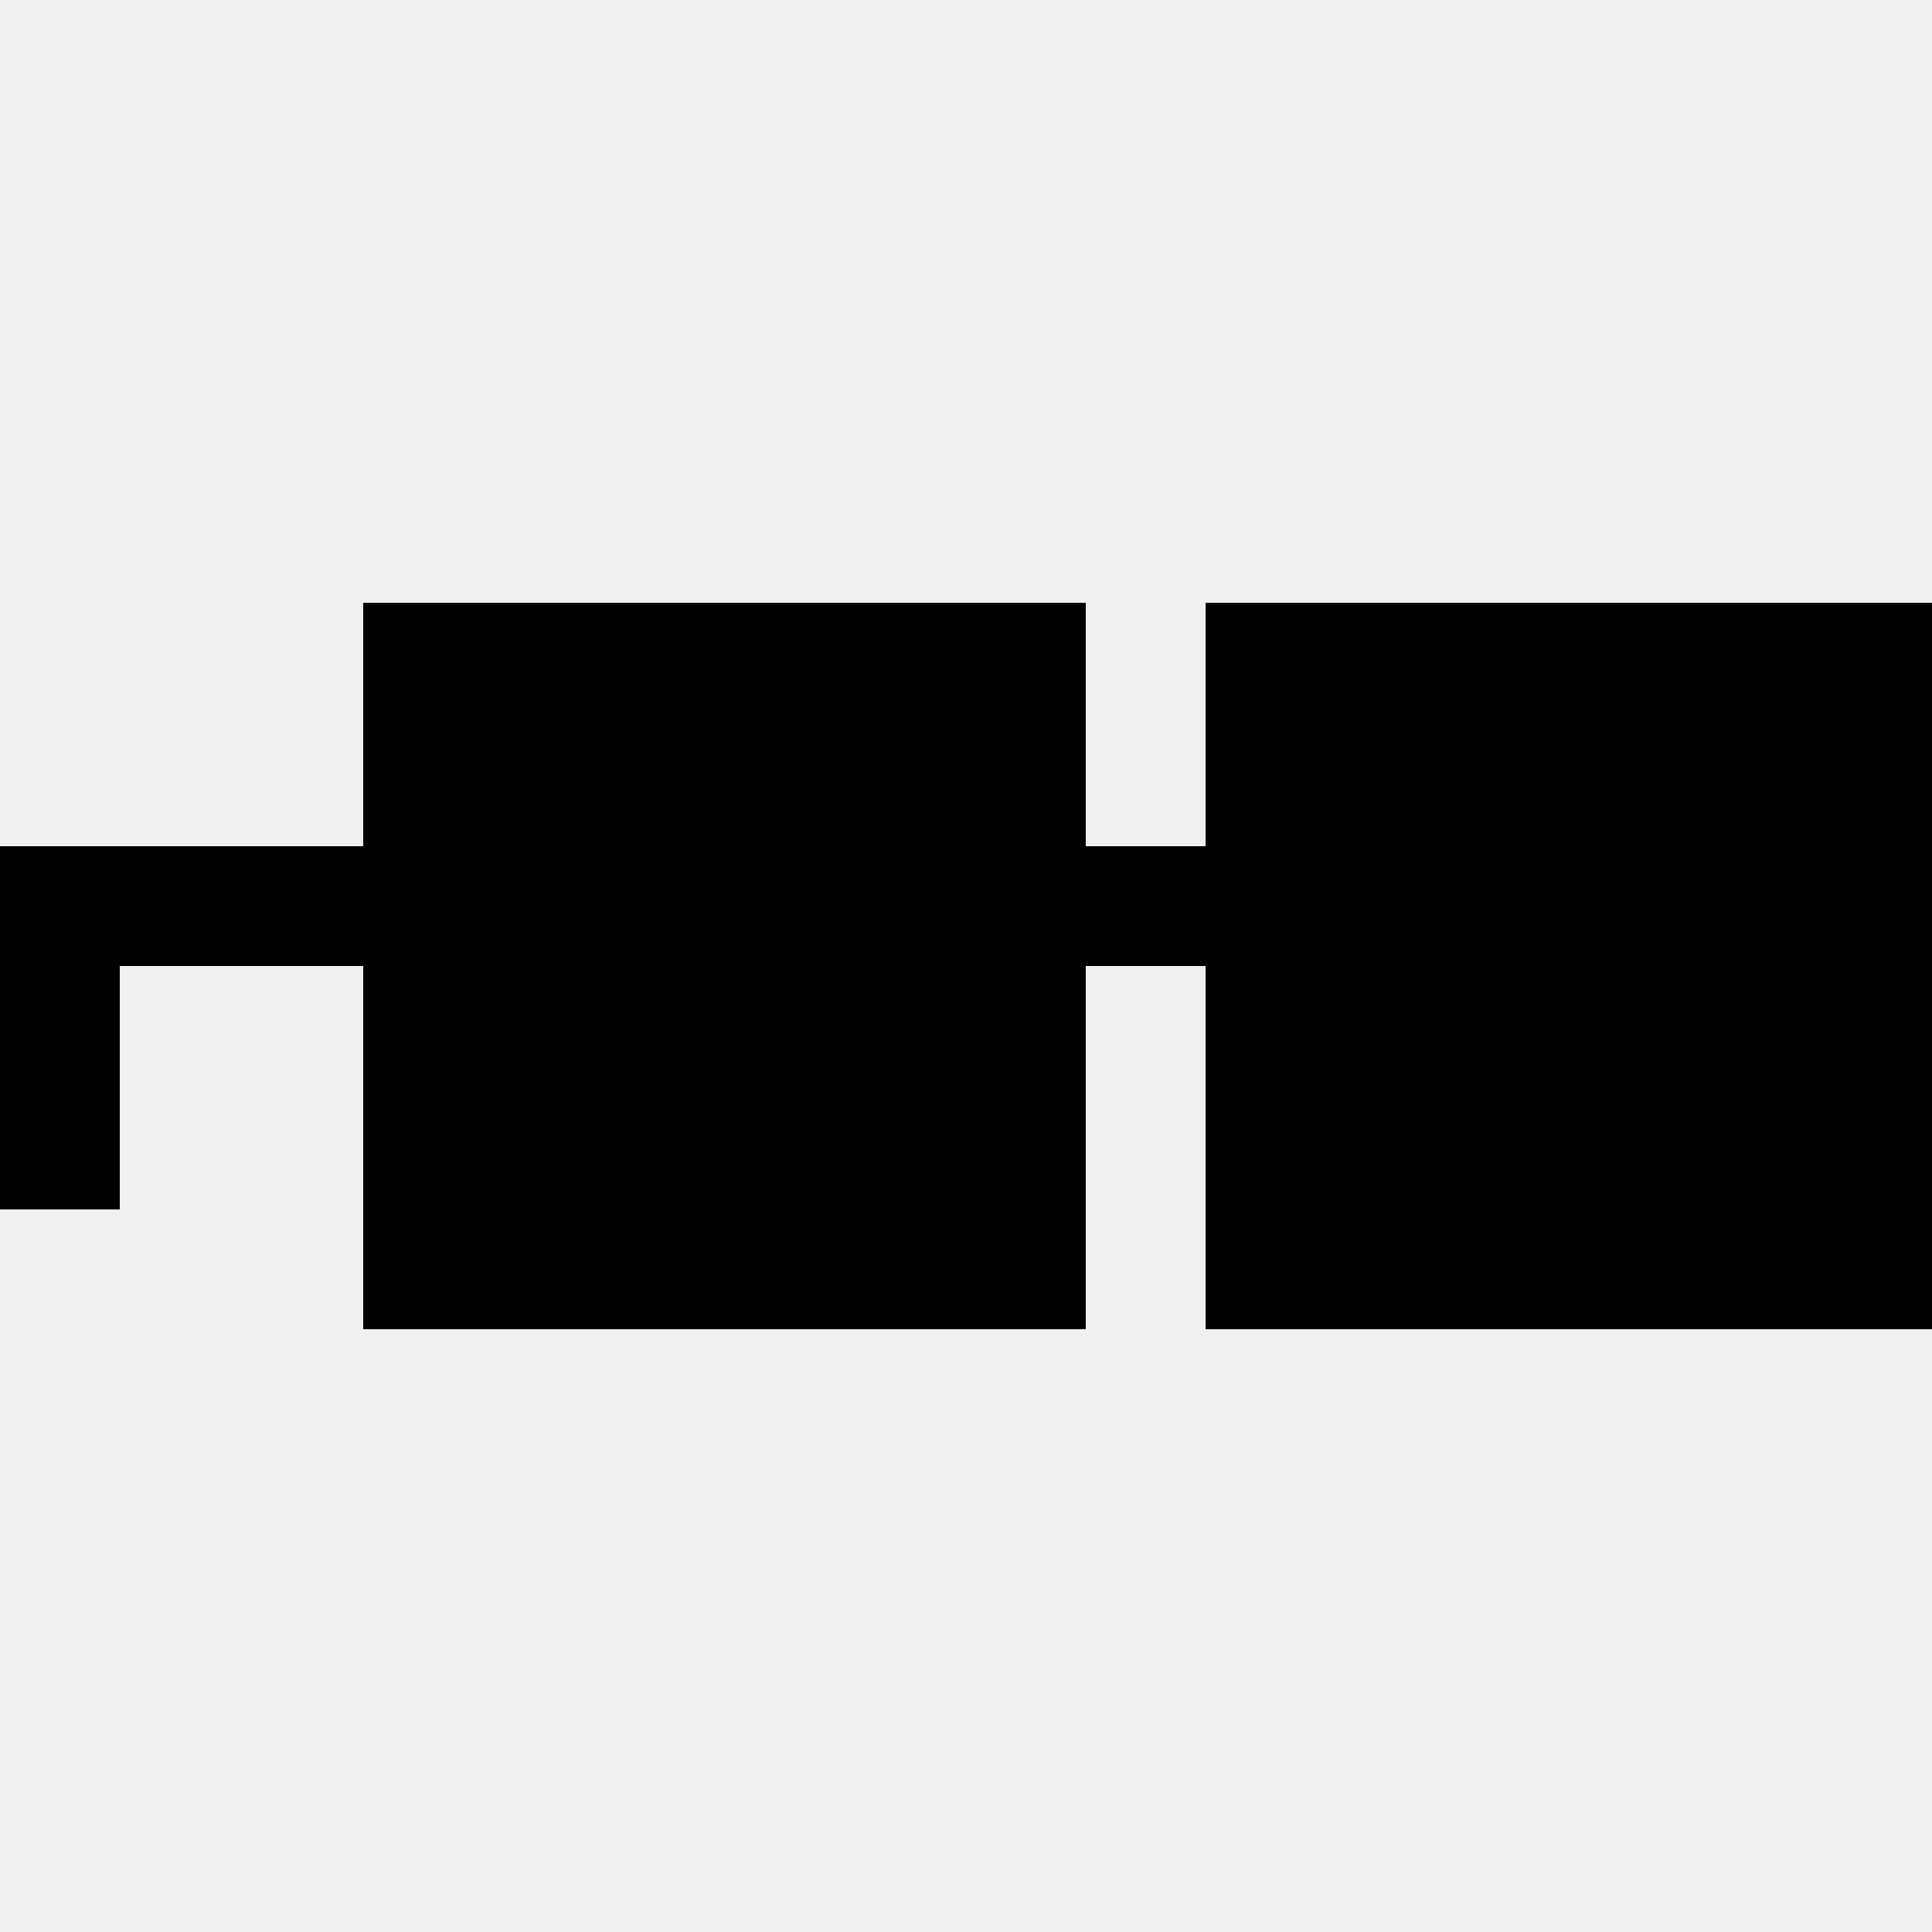
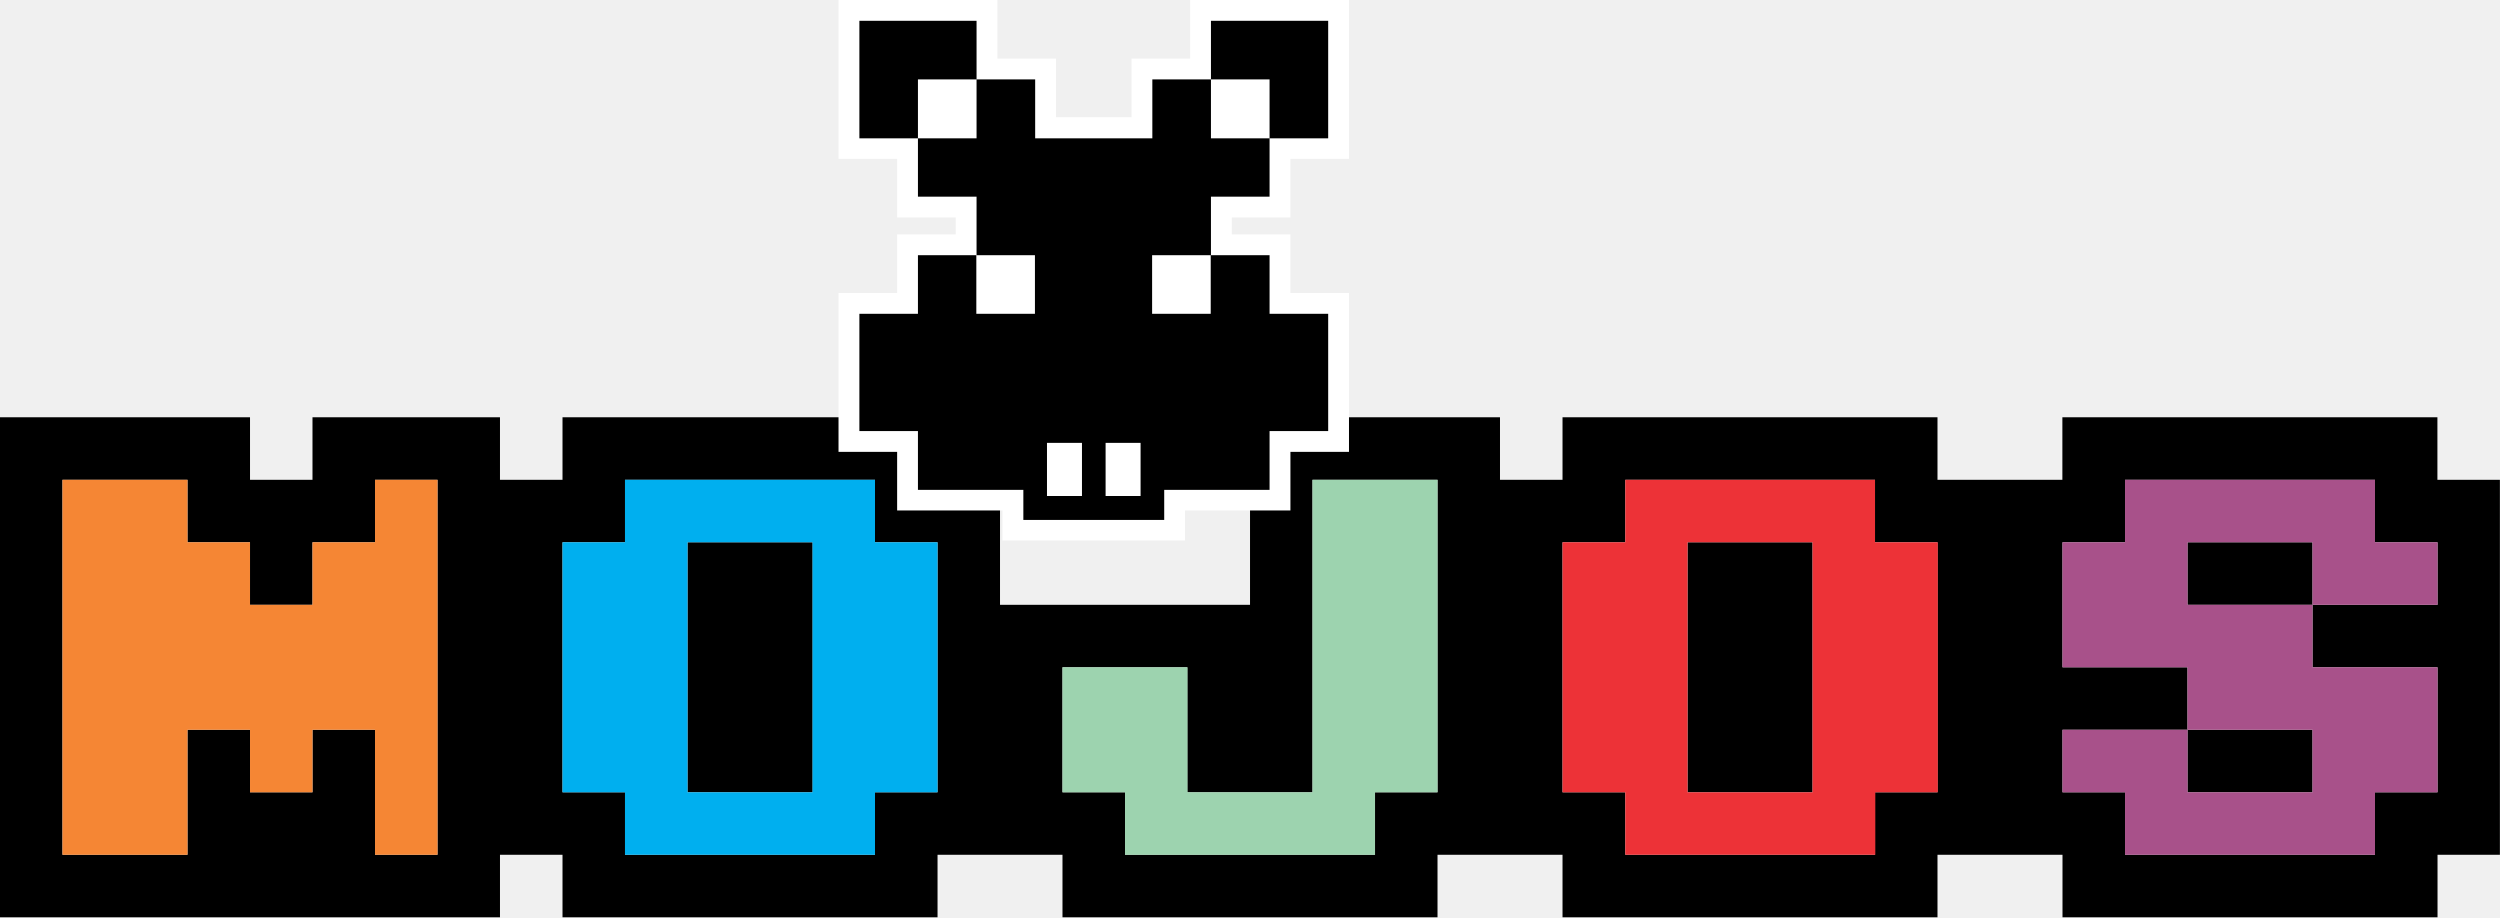
- <svg xmlns="http://www.w3.org/2000/svg" version="1.0" width="500pt" height="500pt" viewBox="0 0 500 500" preserveAspectRatio="xMidYMid meet">
-   <g transform="translate(0,500) scale(0.1,-0.1)" fill="#000000" stroke="none">
-     <path d="M940 3125 l0 -315 -470 0 -470 0 0 -470 0 -470 155 0 155 0 0 315 0 315 315 0 315 0 0 -470 0 -470 935 0 935 0 0 470 0 470 155 0 155 0 0 -470 0 -470 940 0 940 0 0 940 0 940 -940 0 -940 0 0 -315 0 -315 -155 0 -155 0 0 315 0 315 -935 0 -935 0 0 -315z" />
+ <svg xmlns="http://www.w3.org/2000/svg" viewBox="0 0 433.77 159.16">
+   <defs>
+     <style>.cls-1{fill:#f58634;}.cls-1,.cls-2,.cls-3,.cls-4,.cls-5{fill-rule:evenodd;}.cls-2{fill:#00afef;}.cls-3{fill:#9dd3af;}.cls-4{fill:#ed3237;}.cls-5{fill:#a8518a;}.cls-6{fill:#fff;}</style>
+   </defs>
+   <g id="Capa_2" data-name="Capa 2">
+     <g id="Capa_1-2" data-name="Capa 1">
+       <path d="M0,159.16V72.4H43.38V83.25H54.22V72.4H86.75v86.76Zm32.53-10.85V126.62H43.38v10.85H54.22V126.62H65.07v21.69H75.91V83.25H65.07V94.09H54.22v10.85H43.38V94.09H32.53V83.25H10.84v65.06ZM97.6,159.16V148.31H86.75V83.25H97.6V72.4h65.07V83.25h10.84v65.06H162.67v10.85Zm54.22-10.85V137.47h10.85V94.09H151.82V83.25H108.44V94.09H97.6v43.38h10.84v10.84Zm-32.53-10.84V94.09H141v43.38Zm65.06,21.69V148.31H173.51V104.94h43.38V72.4h43.37v75.91H249.42v10.85Zm54.23-10.85V137.47h10.84V83.25H227.73v54.22H206V115.78H184.35v21.69H195.2v10.84Zm32.53,10.85V148.31H260.26V83.25h10.85V72.4h65.06V83.25H347v65.06H336.17v10.85Zm54.22-10.85V137.47h10.84V94.09H325.33V83.25H282V94.09H271.11v43.38H282v10.84ZM292.8,137.47V94.09h21.69v43.38Zm65.06,21.69V148.31H347V83.25h10.84V72.4h65.07V83.25h10.84v65.06H422.93v10.85Zm54.22-10.85V137.47h10.85V115.78H401.24V104.94H379.55V94.09h21.69v10.85h21.69V94.09H412.08V83.25H368.71V94.09H357.86v21.69h21.69v10.84h21.69v10.85H379.55V126.62H357.86v10.85h10.85v10.84Z" />
+       <polygon class="cls-1" points="43.38 104.94 43.38 94.09 32.53 94.09 32.53 83.25 10.84 83.25 10.84 148.31 32.53 148.31 32.53 126.62 43.38 126.62 43.38 137.47 54.22 137.47 54.22 126.62 65.07 126.62 65.07 148.31 75.91 148.31 75.91 83.25 65.07 83.25 65.07 94.09 54.22 94.09 54.22 104.94 43.38 104.94 43.38 104.94" />
+       <path class="cls-2" d="M97.6,94.09v43.38h10.84v10.84h43.38V137.47h10.85V94.09H151.82V83.25H108.44V94.09Zm43.38,0v43.38H119.29V94.09Z" />
+       <polygon class="cls-3" points="227.73 83.25 227.73 137.47 206.04 137.47 206.04 115.78 184.35 115.78 184.35 137.47 195.2 137.47 195.2 148.31 238.57 148.31 238.57 137.47 249.42 137.47 249.42 83.25 227.73 83.25 227.73 83.25" />
+       <path class="cls-4" d="M282,83.25V94.09H271.11v43.38H282v10.84h43.38V137.47h10.84V94.09H325.33V83.25ZM292.8,94.09h21.69v43.38H292.8V94.09Z" />
+       <path class="cls-5" d="M379.55,126.62h21.69v10.85H379.55V126.62Zm21.69-21.68H379.55V94.09h21.69v10.85ZM368.71,83.25V94.09H357.86v21.69h21.69v10.84H357.86v10.85h10.85v10.84h43.37V137.47h10.85V115.78H401.24V104.94h21.69V94.09H412.08V83.25Z" />
+       <polygon class="cls-6" points="230.45 64.62 230.45 74.79 220.28 74.79 220.28 84.95 210.11 84.95 201.99 84.95 201.99 90.16 177.56 90.16 177.56 84.95 169.44 84.95 159.27 84.95 159.27 74.79 149.1 74.79 149.1 64.62 149.1 54.45 159.27 54.45 159.27 44.28 169.44 44.28 169.44 34.12 159.27 34.12 159.27 23.95 149.11 23.95 149.11 13.78 149.11 3.62 159.27 3.62 169.44 3.62 169.44 13.78 179.61 13.78 179.61 23.95 189.78 23.95 199.94 23.95 199.94 13.78 210.11 13.78 210.11 3.62 220.28 3.62 230.45 3.62 230.45 13.78 230.45 23.95 220.28 23.95 220.28 34.12 210.11 34.12 210.11 23.95 220.28 23.95 210.11 13.78 210.11 23.95 199.94 23.95 213.83 20.1 210.11 34.12 210.11 44.28 220.28 44.28 220.28 54.45 230.45 54.45 230.45 64.62 230.45 64.62" />
+       <path class="cls-6" d="M234.06,64.62V78.4H223.9V88.57H205.61v5.21H173.94V88.57H155.66V78.4H145.49V50.84h10.17V40.67h10.17V37.73H155.66V27.57H145.49V0h27.57V10.17h10.16V20.34h13.11V10.17H206.5V0h27.56V27.57H223.9V37.73H213.73v2.94H223.9V50.84h10.16V64.62Zm-7.23,6.55V58.07H216.67V47.9H206.5V27.57H173.42l2.57-.72V17.4H165.83V7.23H152.72V20.34h10.17V30.5h10.17V47.9H162.89V58.07H152.72v13.1h10.17V81.34h18.28v5.21h17.21V81.34h18.29V71.17ZM203.56,17.4v1.81l2.94-.82v-1ZM213.73,7.23v5.06l3.21,3.21,2-.55-.53,2,3.38,3.38h5.05V7.23Zm2.94,23.27V27.57h-1.09l-.78,2.93Z" />
+       <path d="M230.45,64.62V74.79H220.28V85H202v5.21H177.56V85H159.27V74.79H149.11V54.45h10.16V44.28h10.17V34.12H159.27V24h10.17V3.61H149.11V24h10.16V13.78h20.34V24l-3.84,3.84V24h24.17V13.78h10.17V3.61h20.34V24H220.28V13.78H210.11V34.12h10.17V24H210.11V34.12h0V44.28h10.17V54.45h10.17V64.62ZM187.73,86.06V76.84h-6.07v9.22Zm10.17-9.22h-6.07v9.22h6.07V76.84Zm2-32.56V54.45h10.17V44.28Zm-30.5,0V54.45h10.17V44.28Z" />
+     </g>
  </g>
</svg>
